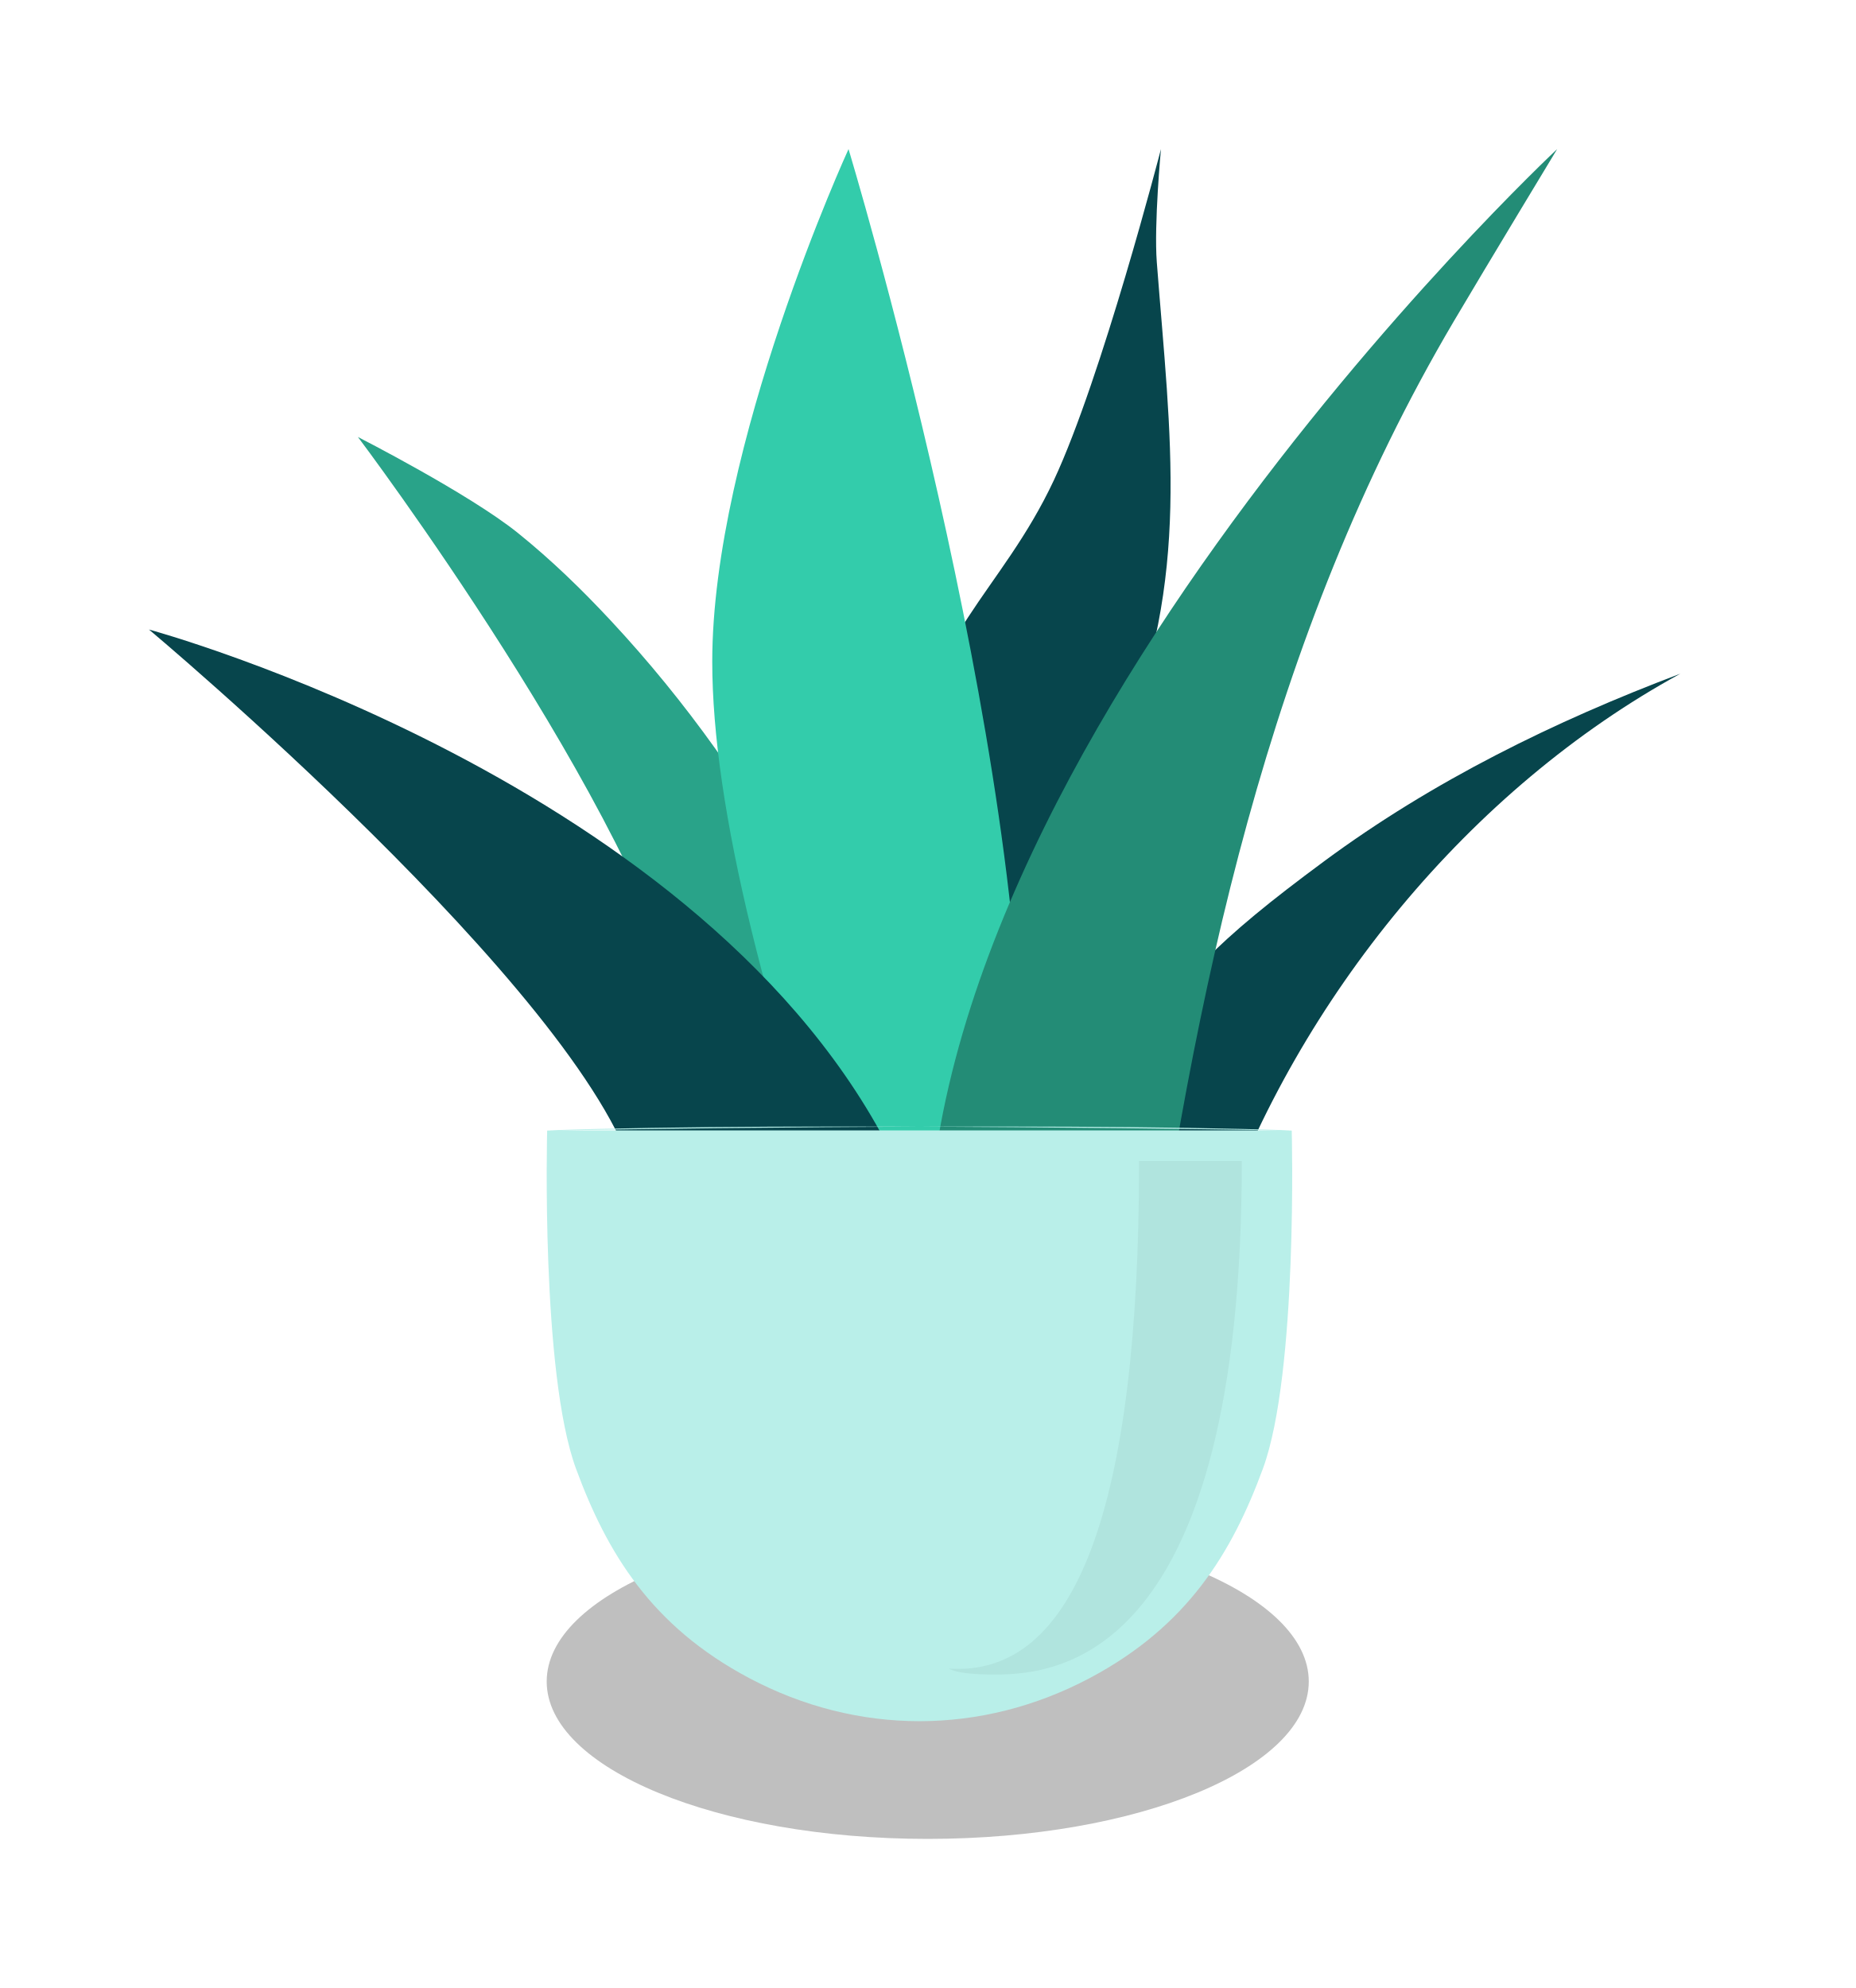
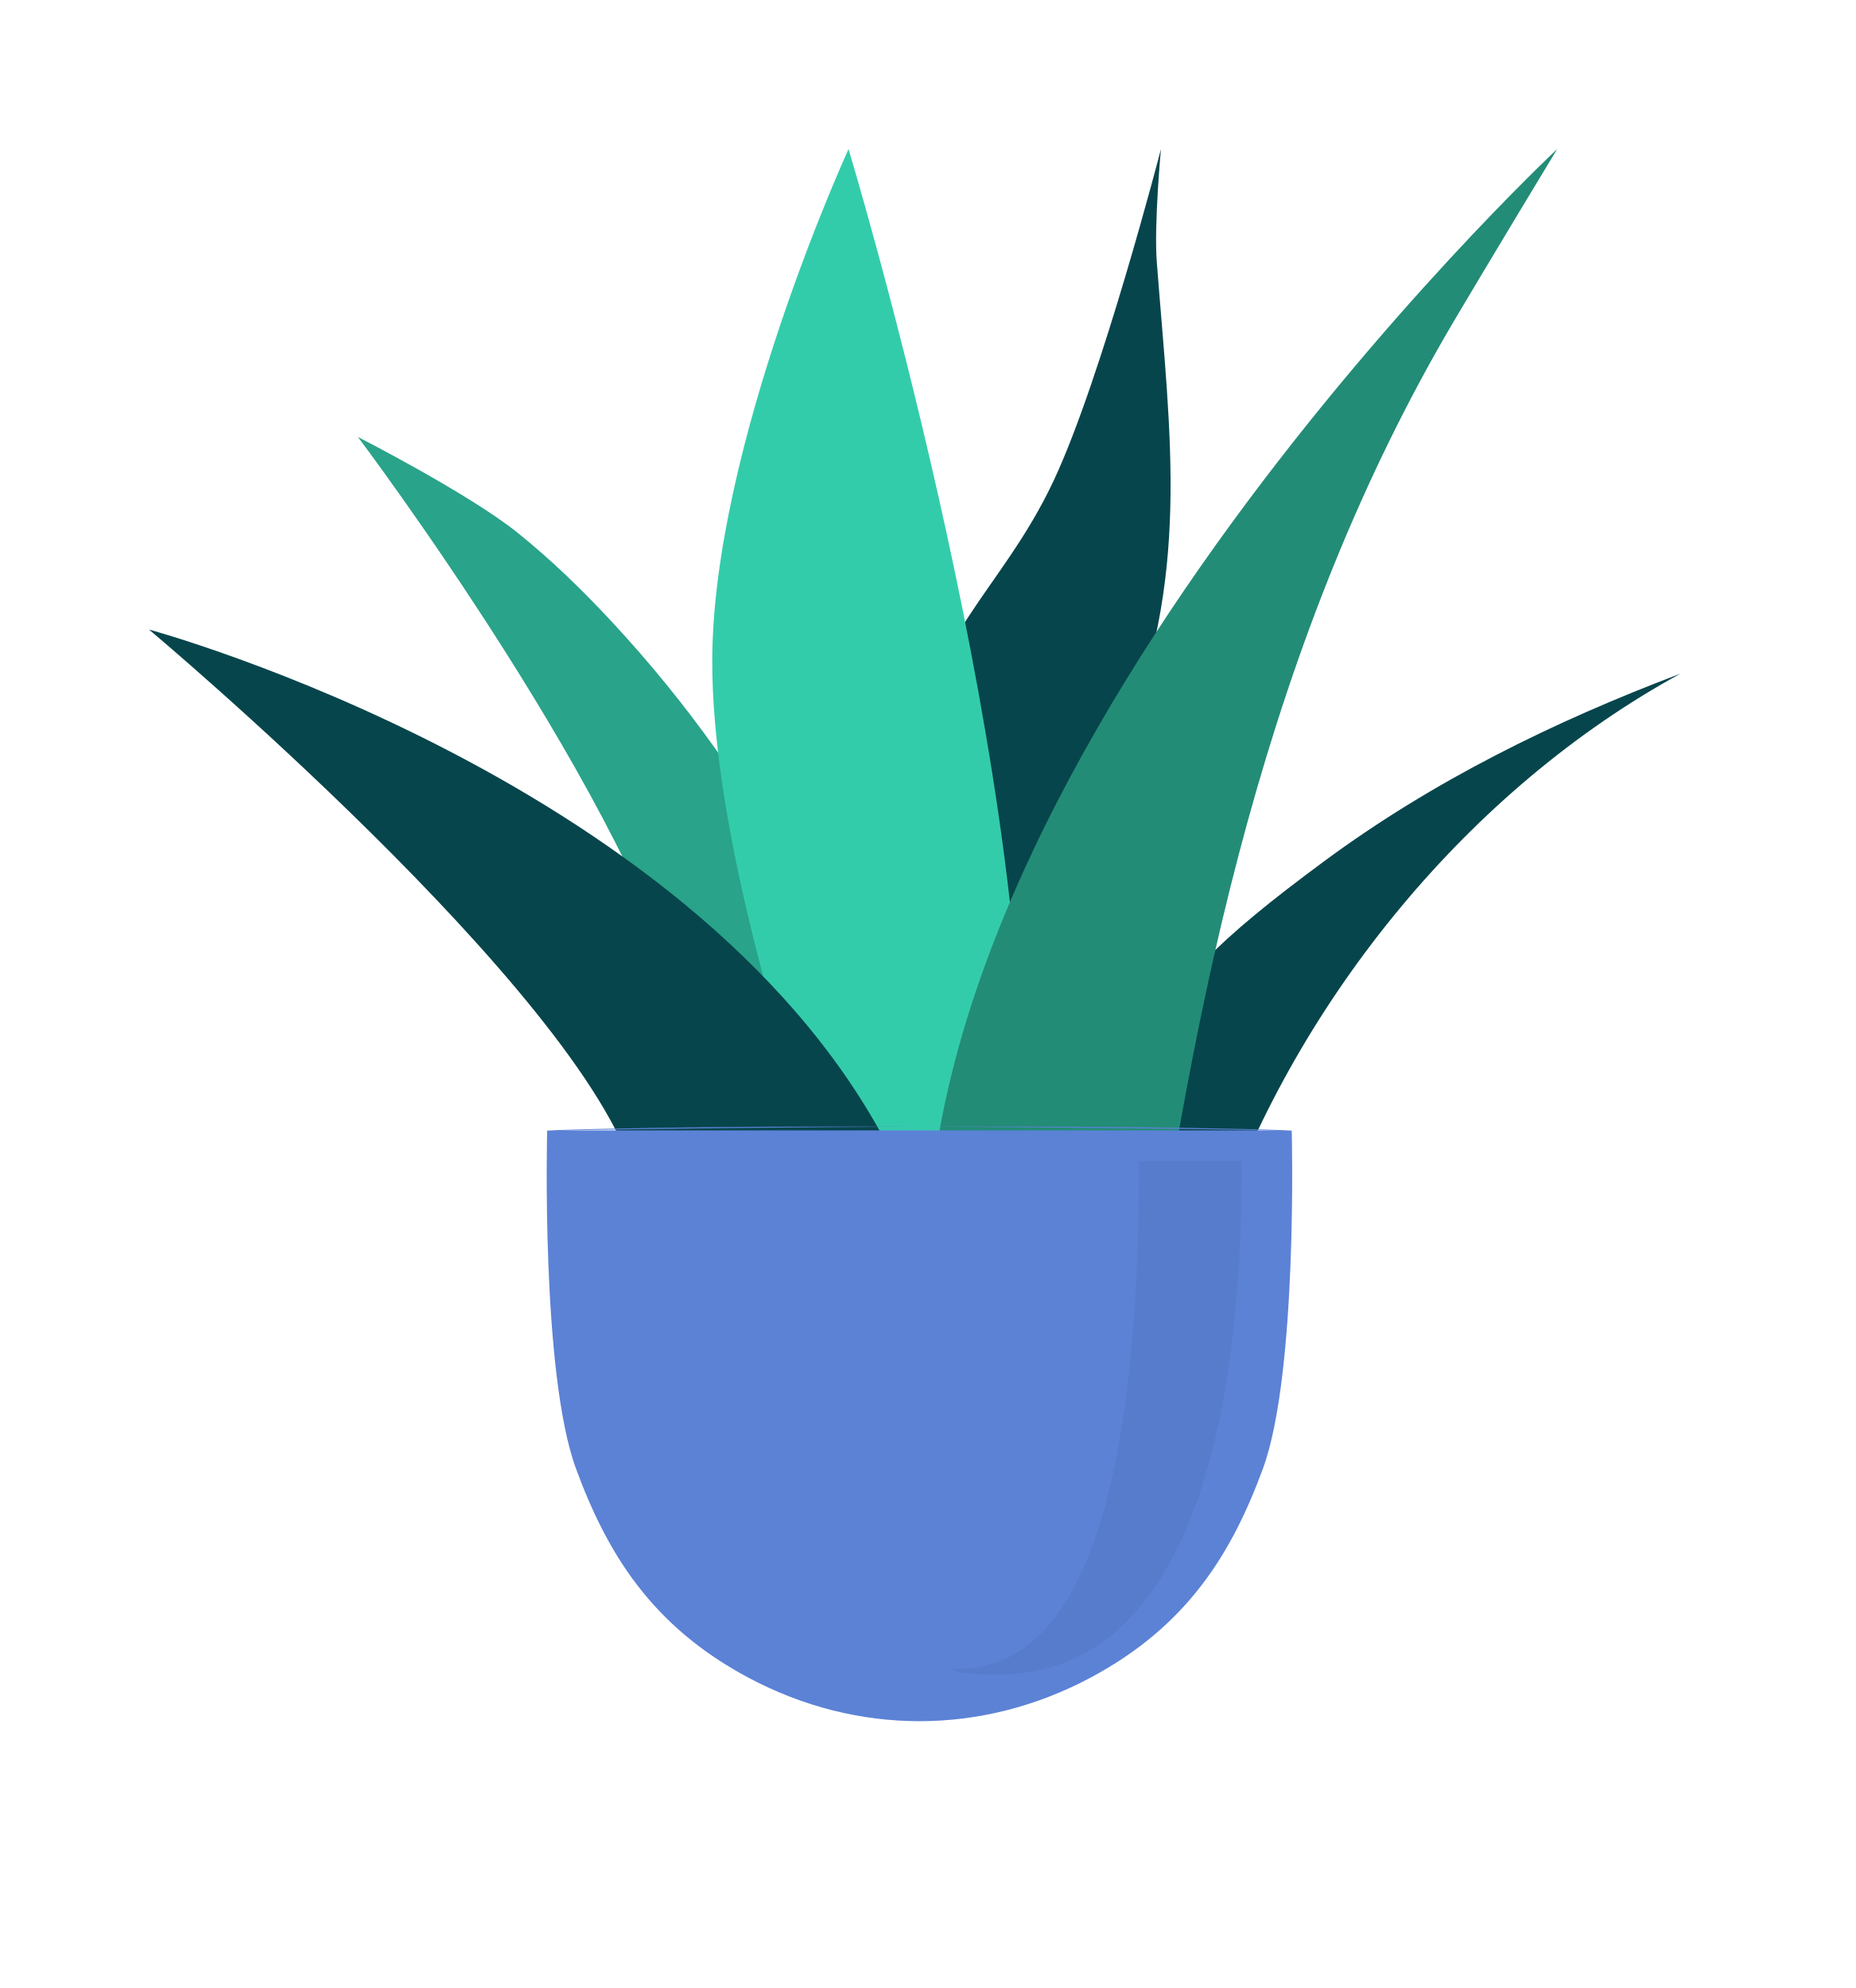
<svg xmlns="http://www.w3.org/2000/svg" width="112" height="120" viewBox="0 0 112 120">
  <g fill="none" fill-rule="evenodd">
-     <path fill="#000" fill-opacity=".25" d="M79,101.5 C79,106.748 68.703,111 56,111 C43.297,111 33,106.748 33,101.5 C33,96.252 43.297,92 56,92 C68.703,92 79,96.252 79,101.5" />
    <g transform="translate(8 9)">
      <g transform="translate(12.993)">
        <path fill="#07454C" d="M46.66,36.068 C50.916,25.866 49.652,17.464 48.834,6.829 C48.658,4.542 49.084,-1.49213975e-13 49.084,-1.49213975e-13 C49.084,-1.49213975e-13 45.511,13.813 42.624,19.98 C39.43,26.799 34.898,29.317 33.884,37.831 L33.231,45.537 L35.946,61.432 L38.064,63.099 L46.66,36.068 Z" />
        <path fill="#29A389" d="M34.655,63.4 C31.466,50.35 24.931,38.185 15.892,28.48 C14.13,26.587 12.272,24.785 10.267,23.171 C7.323,20.802 0.612,17.378 0.612,17.378 C0.612,17.378 17.465,39.715 20.594,53.075 L20.82,59.771 L25.083,63.809 L34.655,63.4 Z" />
        <path fill="#07454C" d="M52.545,65 C57.424,51.224 67.711,38.623 80.438,31.665 C72.841,34.533 65.476,38.15 58.931,42.99 C52.385,47.829 50.37,49.969 45.573,56.407 L41.699,64.105 L52.545,65 Z" />
      </g>
      <path fill="#33CCAB" d="M43.219,0 C43.219,0 34.993,17.924 34.993,30.935 C34.993,39.609 38.157,52.591 44.484,69.881 L54.993,70 L53.692,58.912 C54.208,36.292 43.219,0 43.219,0 Z" />
      <path fill="#07454C" d="M45.993,60.97 C34.801,38.158 0.993,29 0.993,29 C0.993,29 27.083,50.86 30.316,62 L45.993,60.97 Z" />
      <path fill="#238C76" d="M48.342,72.156 C43.748,39.46 85.993,0 85.993,0 C85.993,0 81.717,7.069 79.751,10.4 C68.531,29.42 64.034,51.012 61.034,73" />
    </g>
    <g transform="translate(33 68)">
-       <path fill="#B9EFE9" d="M45,0.235 C29.911,-0.3 0.028,0.245 0.028,0.245 C0.028,0.245 -0.361,14.87 1.77,20.657 C3.637,25.727 6.315,30.159 12.216,33.29 C18.761,36.763 26.238,36.763 32.783,33.29 C38.685,30.159 41.363,25.727 43.23,20.657 C45.36,14.87 44.972,0.245 44.972,0.245 C44.972,0.245 15.089,-0.3 0,0.235" />
+       <path fill="#5C82D6" d="M45,0.235 C29.911,-0.3 0.028,0.245 0.028,0.245 C0.028,0.245 -0.361,14.87 1.77,20.657 C3.637,25.727 6.315,30.159 12.216,33.29 C18.761,36.763 26.238,36.763 32.783,33.29 C38.685,30.159 41.363,25.727 43.23,20.657 C45.36,14.87 44.972,0.245 44.972,0.245 C44.972,0.245 15.089,-0.3 0,0.235" />
      <path fill="#000" fill-rule="nonzero" d="M35.758,2.079 C35.758,23.033 31.93,33.246 24.274,32.719 C24.691,32.959 25.617,33.079 27.051,33.079 C30.897,33.079 41.958,32.081 41.958,2.079 L35.758,2.079 Z" opacity=".05" />
    </g>
  </g>
</svg>
